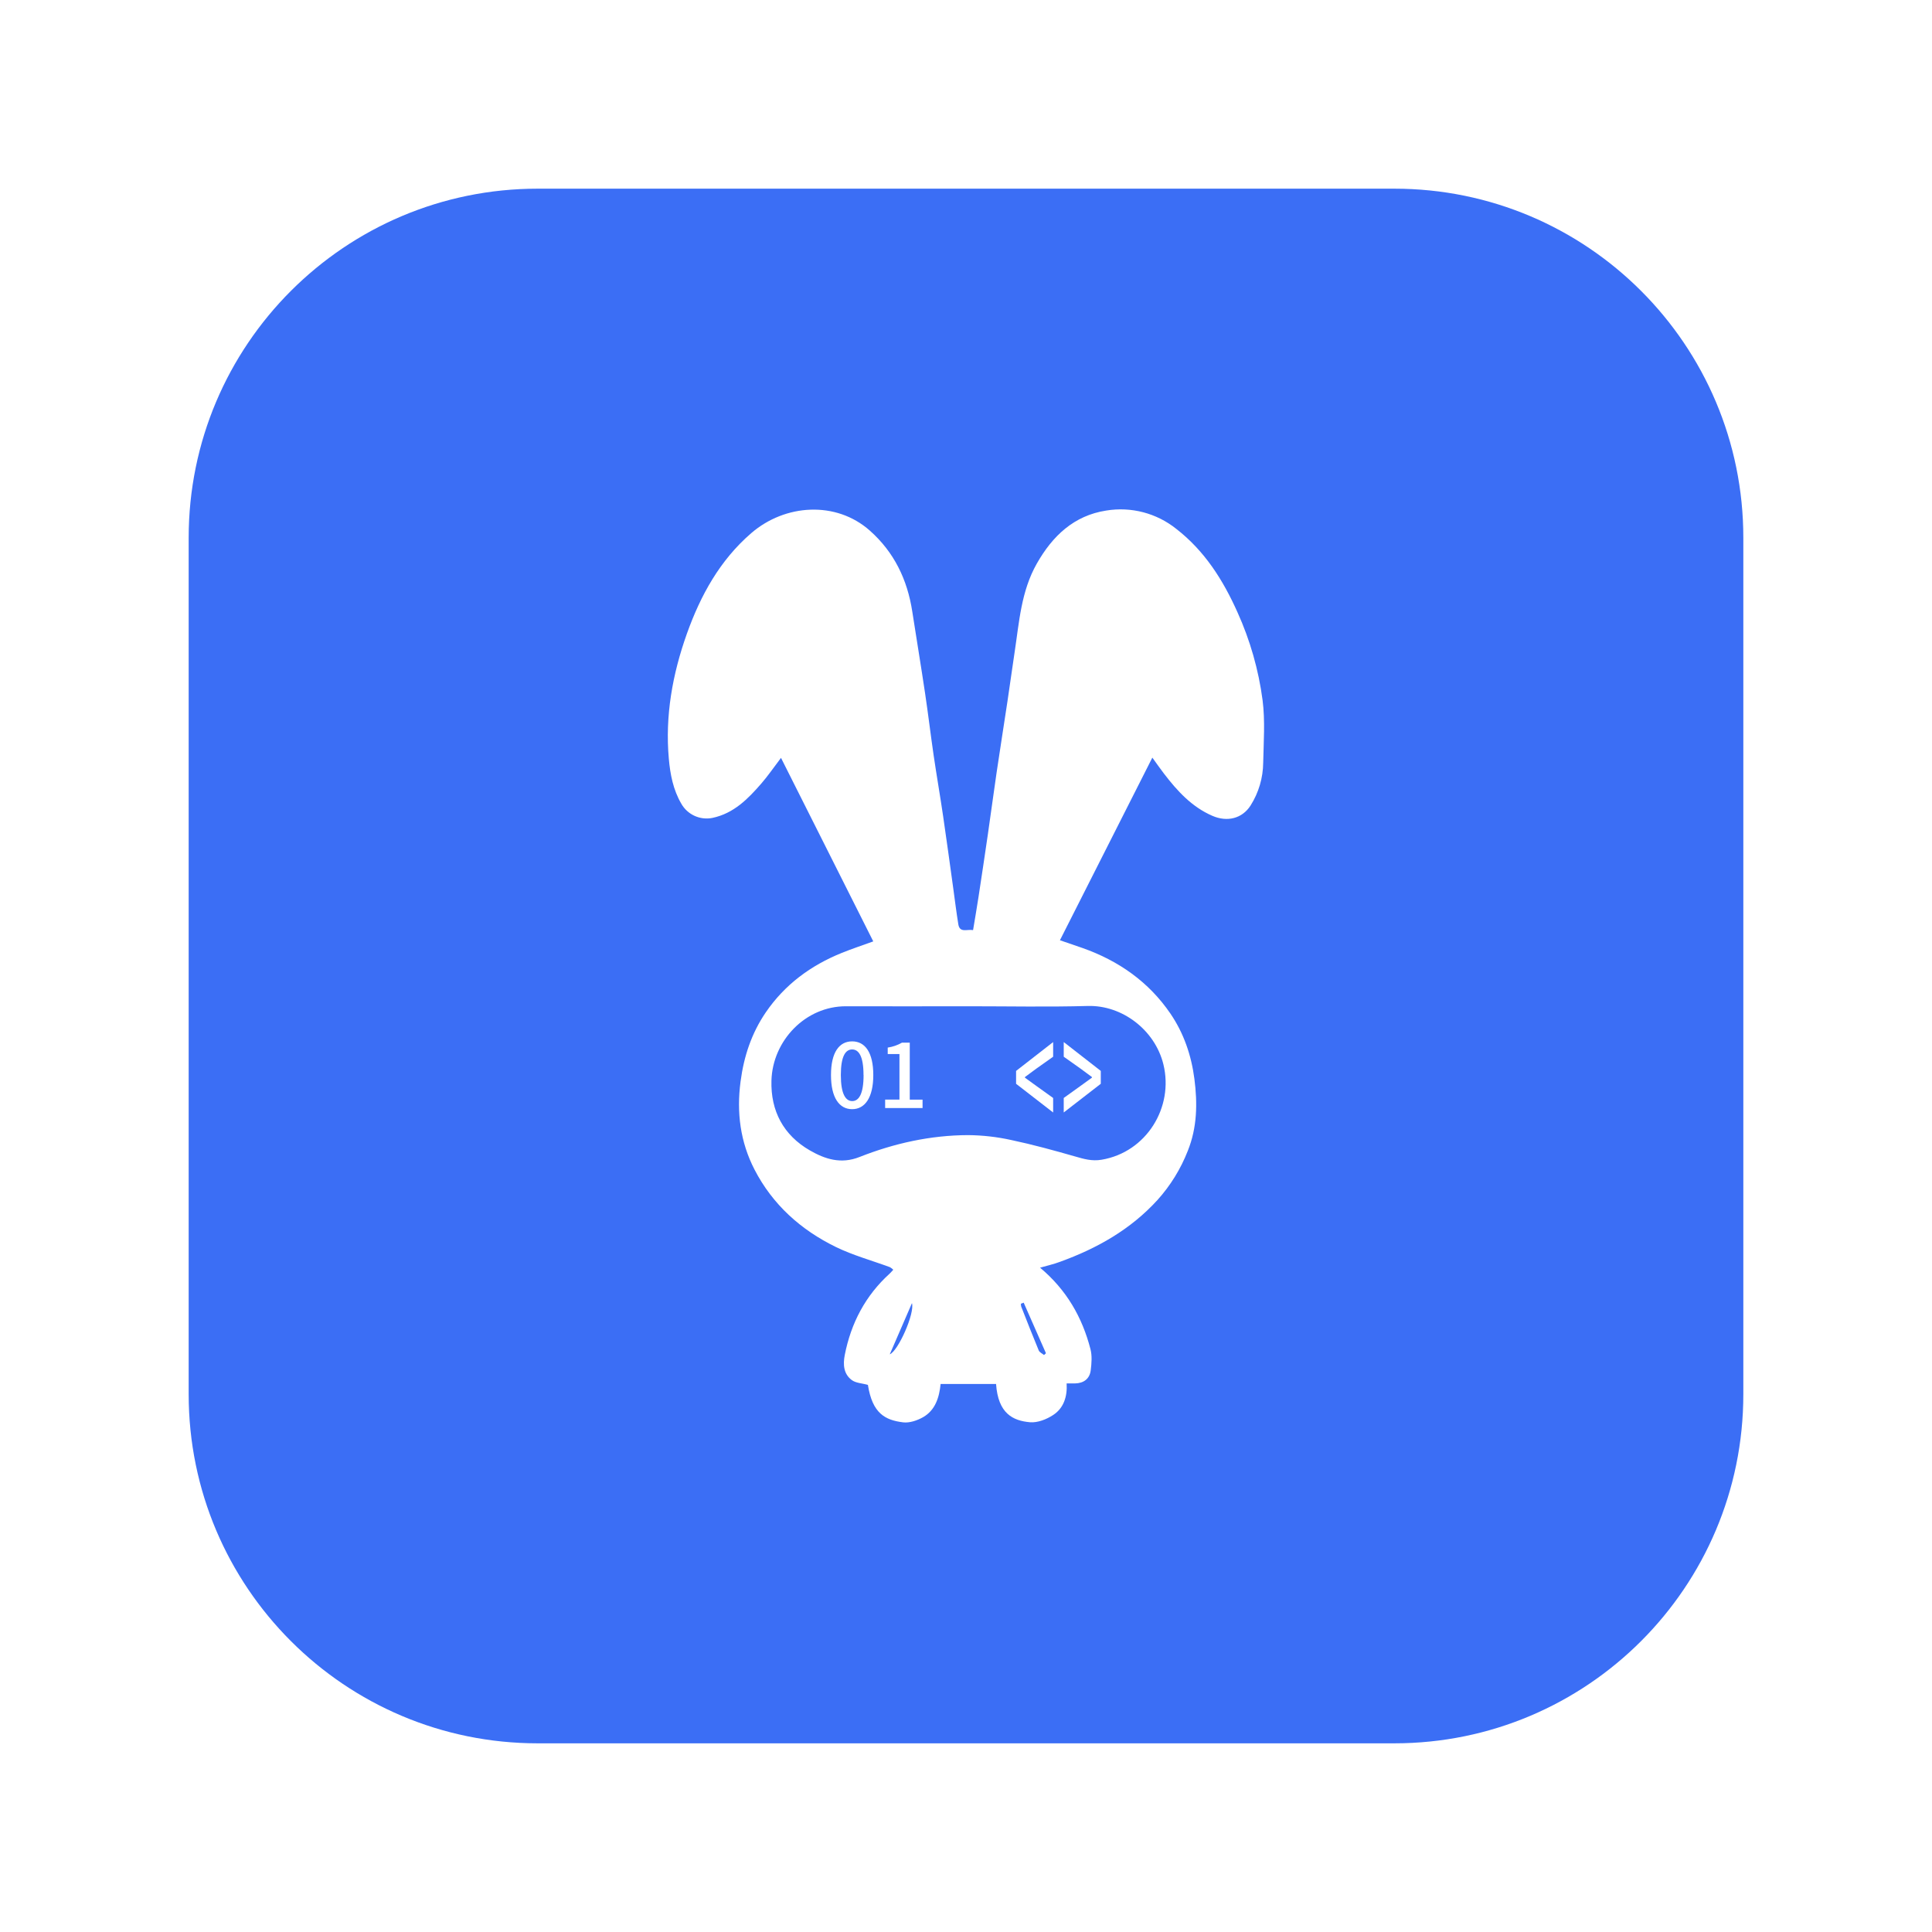
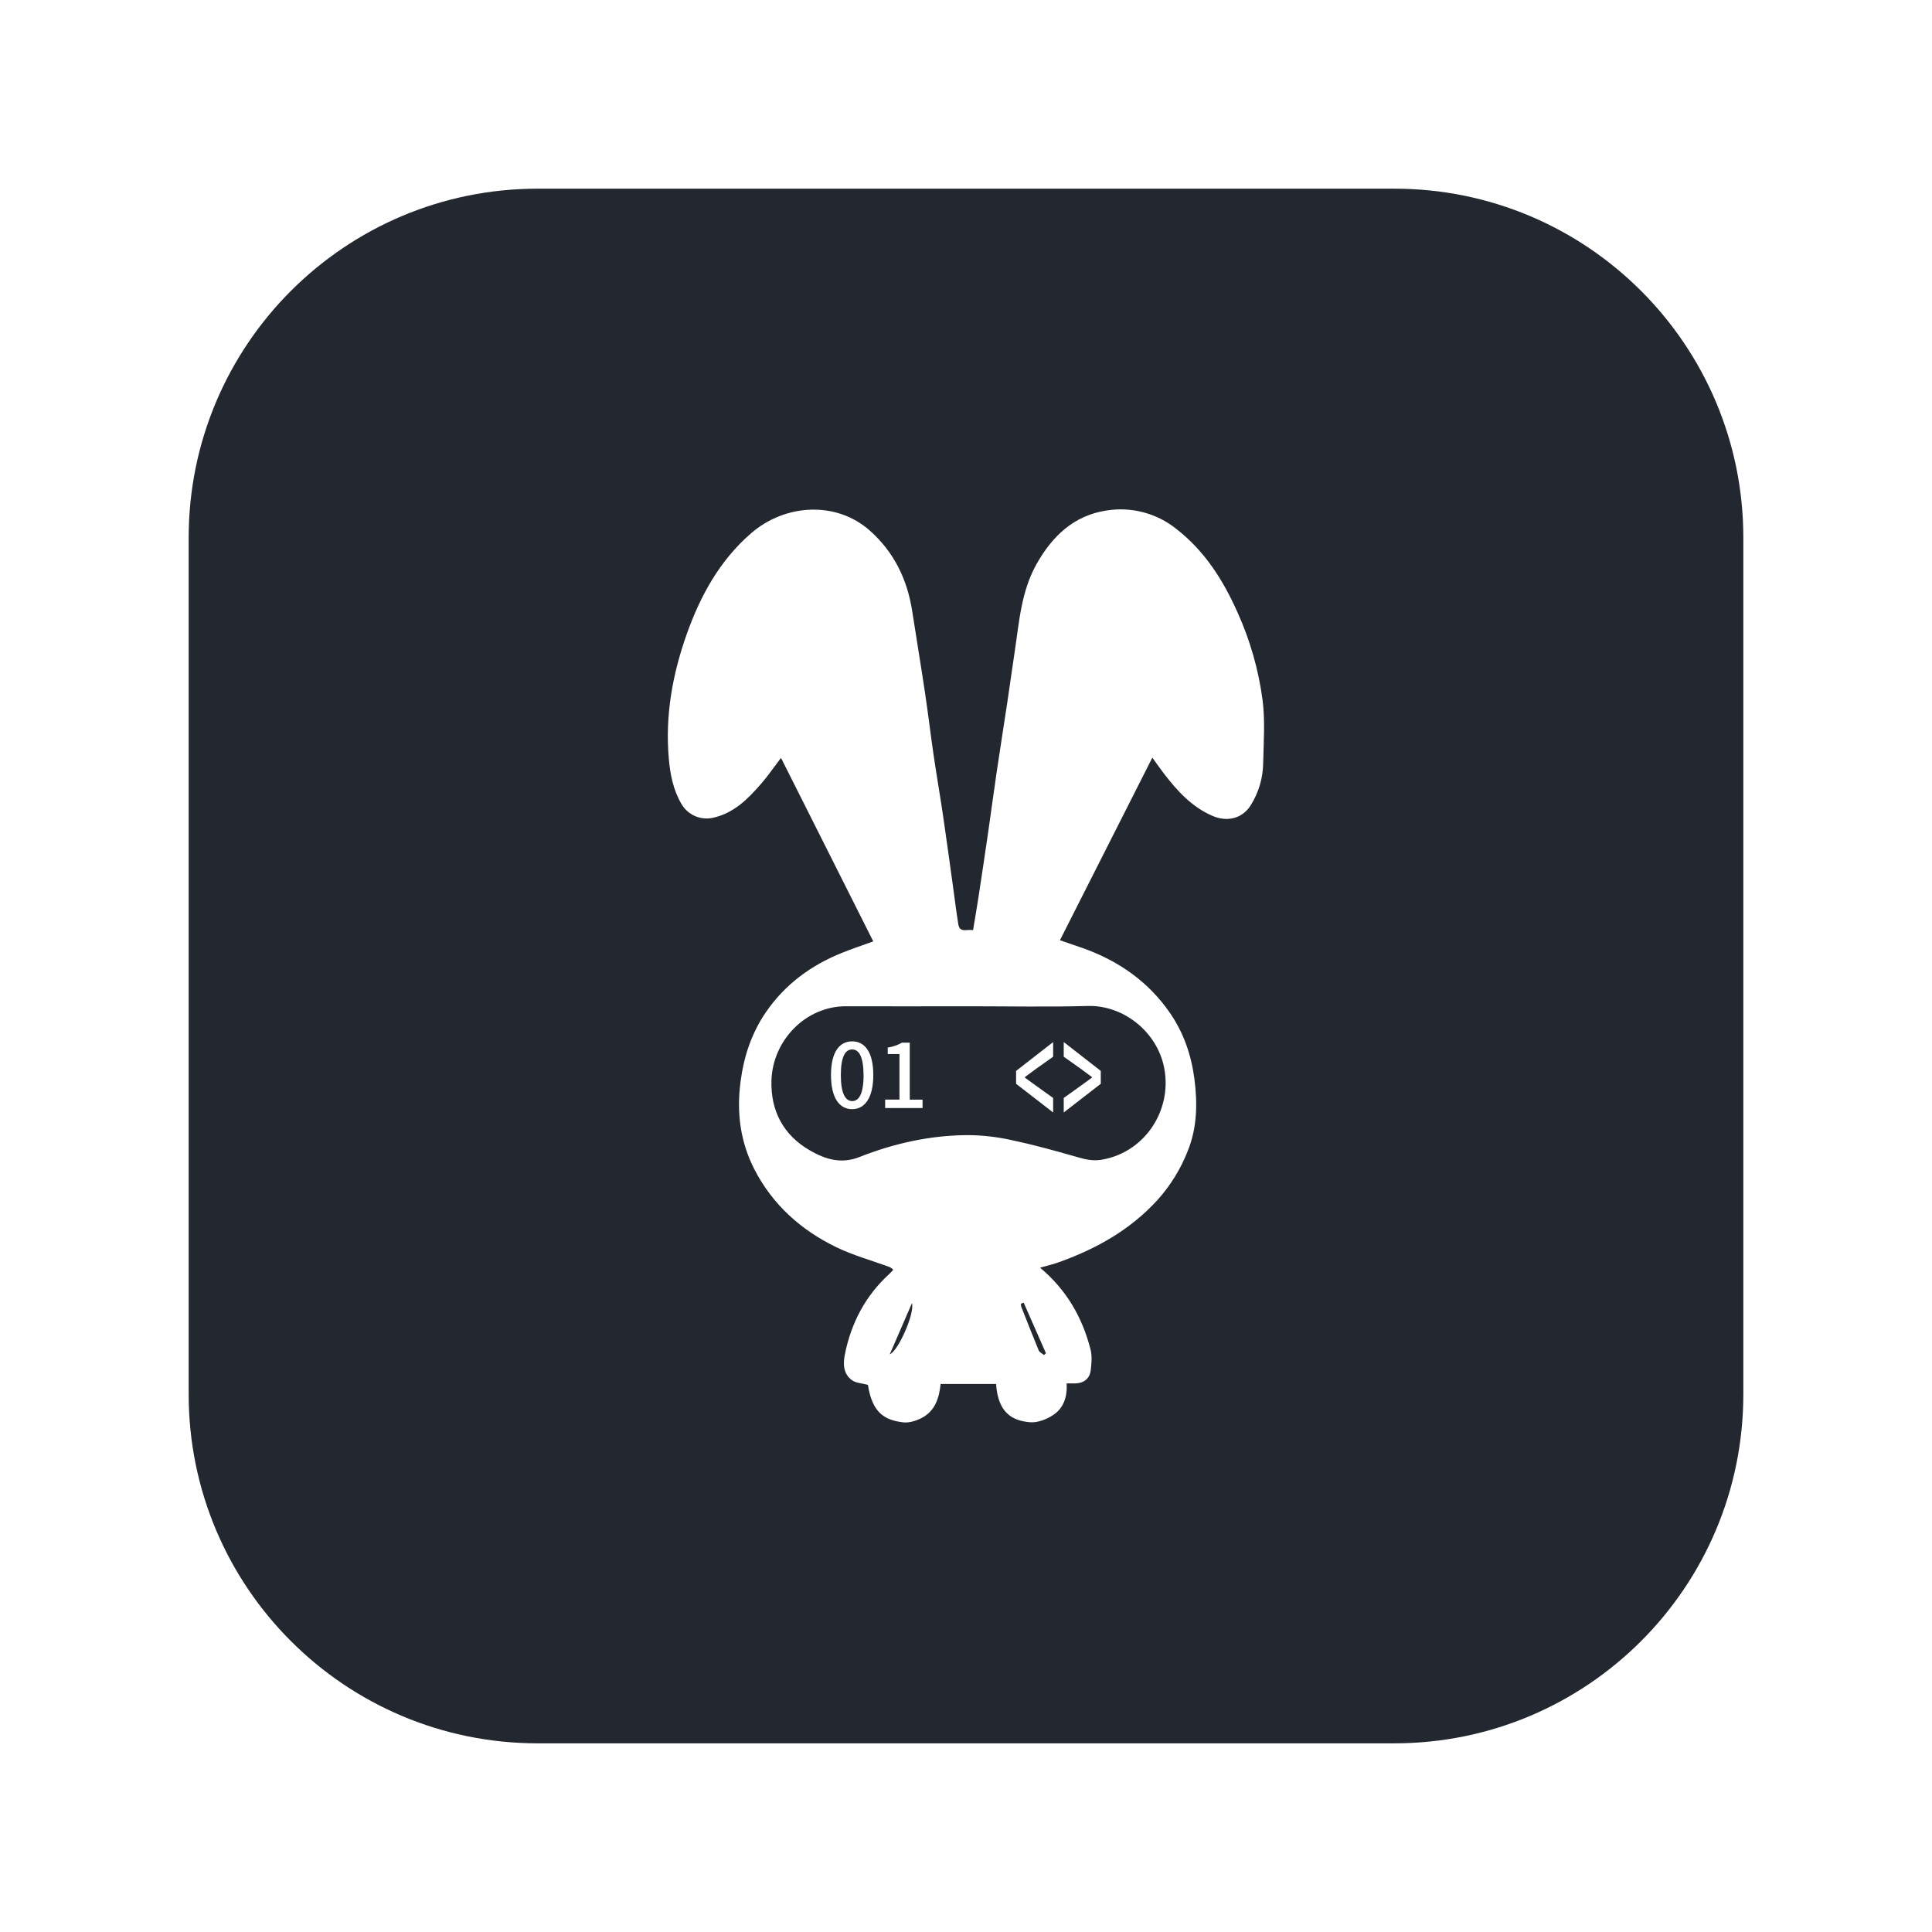
<svg xmlns="http://www.w3.org/2000/svg" width="1024" height="1024" viewBox="0 0 1024 1024">
-   <rect x="100" y="100" width="824" height="824" rx="185" fill="#3b6ef5" />
+   <rect x="100" y="100" width="824" height="824" rx="185" fill="#23272f" />
  <g transform="translate(271.7 270.0) scale(0.8698)" color="#ffffff">
    <g fill="currentColor">
      <path d="M306.79,350v-7.84l22.58-17.58v8.93l-10.29,7.29-6.9,5.1v.37l6.9,5,10.29,7.38v8.84Z" />
      <path d="M335.82,367.48v-8.84l10.29-7.38,6.9-5v-.37l-6.9-5.1-10.29-7.29v-8.93l22.58,17.58V350Z" />
      <path d="M194,344.67c0-13.81,5-20.52,12.89-20.52s12.89,6.77,12.89,20.52-5.09,20.8-12.89,20.8S194,358.54,194,344.67Zm19.82,0c0-11.42-2.87-15.59-6.93-15.59S200,333.25,200,344.67s2.87,15.87,6.93,15.87S213.86,356.21,213.86,344.67Z" />
      <path d="M227,359.62h8.72V331.89h-7.15v-3.95a24.61,24.61,0,0,0,8.67-3H242v34.71h7.8v5.14H227Z" />
      <path d="M321.4,462.05c16.17,13.55,25.71,30.28,30.71,49.63,1.06,4.06.69,8.66.16,12.91-.64,5.23-4.32,7.91-9.63,8-1.48,0-3,0-5.05,0,.5,7.92-1.75,15-8.13,19.19-4,2.67-9.57,4.86-14.19,4.46-10.45-.91-19.44-5.34-20.68-23.32H260.8c-.82,8.05-3.12,15.9-10.7,20.25-3.54,2-8.25,3.61-12.15,3.13-11-1.35-18.73-5.46-21.45-22.82-3.43-1-7.25-1.05-9.79-2.91-5.05-3.71-5.45-9.54-4.32-15.3,3.81-19.43,12.58-36.17,27.34-49.58.72-.65,1.33-1.42,2.22-2.38a9.61,9.61,0,0,0-2-1.55c-11-4.07-22.49-7.2-33-12.32-21.34-10.42-38.56-25.84-49.56-47.19-8.67-16.82-11-34.82-8.48-53.7,2-15.29,6.71-29.4,15.34-42.05,11.56-16.94,27.45-28.64,46.36-36.27,6-2.43,12.21-4.48,19.15-7L163.54,151.4c-4.67,6.14-8.06,11.12-12,15.64-8.15,9.39-16.79,18.18-29.73,20.93a17.74,17.74,0,0,1-19.06-8.71c-4.93-8.46-6.71-17.8-7.56-27.26-2.36-26.25,2.24-51.67,11-76.27,8.33-23.34,20.1-44.77,39.23-61.28,20.65-17.82,51.66-19.76,72.2-1.58,14.89,13.19,22.91,29.91,25.91,49.33,2.58,16.65,5.34,33.28,7.83,50,1.87,12.48,3.34,25,5.17,37.5s4,24.88,5.82,37.35c2.15,14.59,4.11,29.21,6.15,43.81,1,7.31,1.91,14.63,3.08,21.91.87,5.47,5.26,2.94,9,3.58,1.13-6.82,2.29-13.52,3.32-20.24q2.94-19.19,5.73-38.37c1.82-12.49,3.46-25,5.3-37.48,2.13-14.41,4.42-28.79,6.59-43.2,1.51-10,2.86-20.11,4.39-30.15,2.8-18.4,3.94-37.07,13.54-53.95S342.09,3.74,361.68.7a54.21,54.21,0,0,1,42.8,11.22C421.69,25.3,432.91,43,441.71,62.7A190.33,190.33,0,0,1,457,116.28c1.6,12.51.63,25.37.37,38.07a49.69,49.69,0,0,1-7.69,26.07c-5.1,8-14.28,10.22-23.3,6.29-12.56-5.46-21.4-15.18-29.49-25.74-2.19-2.85-4.23-5.8-7.07-9.72L333.51,262.53c5.19,1.78,9.47,3.22,13.72,4.72,22,7.75,40.42,20.65,53.62,40,8.11,11.91,12.74,25.38,14.6,39.79,1.93,14.92,1.69,29.57-4,43.75a98,98,0,0,1-18.48,30c-16.4,18-36.81,29.5-59.36,37.67C329.79,459.91,325.79,460.8,321.4,462.05ZM277.63,302.76c-24.8,0-49.6.11-74.39,0s-44.8,20.94-45.52,45.22c-.56,18.58,7.36,33.38,23.42,42.62,9.08,5.22,18.85,8.55,30.27,4,21.13-8.34,43.27-13.25,66.11-13.32a126.72,126.72,0,0,1,26.37,3c13.07,2.76,26,6.32,38.85,10,5.36,1.54,10.22,3,16.15,2,27.29-4.58,44.11-31.91,37.66-58.15-5.12-20.85-25.05-36.1-46-35.55C326.24,303.26,301.92,302.76,277.63,302.76Zm46.19,212.52,1.17-1.09-13.57-30.81-1.69.65a7.12,7.12,0,0,0,.19,1.75c3.51,8.92,7,17.86,10.67,26.7C321.08,513.66,322.71,514.36,323.82,515.28Zm-94-.44c5.1-2,15.31-24.9,13.52-31.18Z" />
    </g>
  </g>
</svg>
